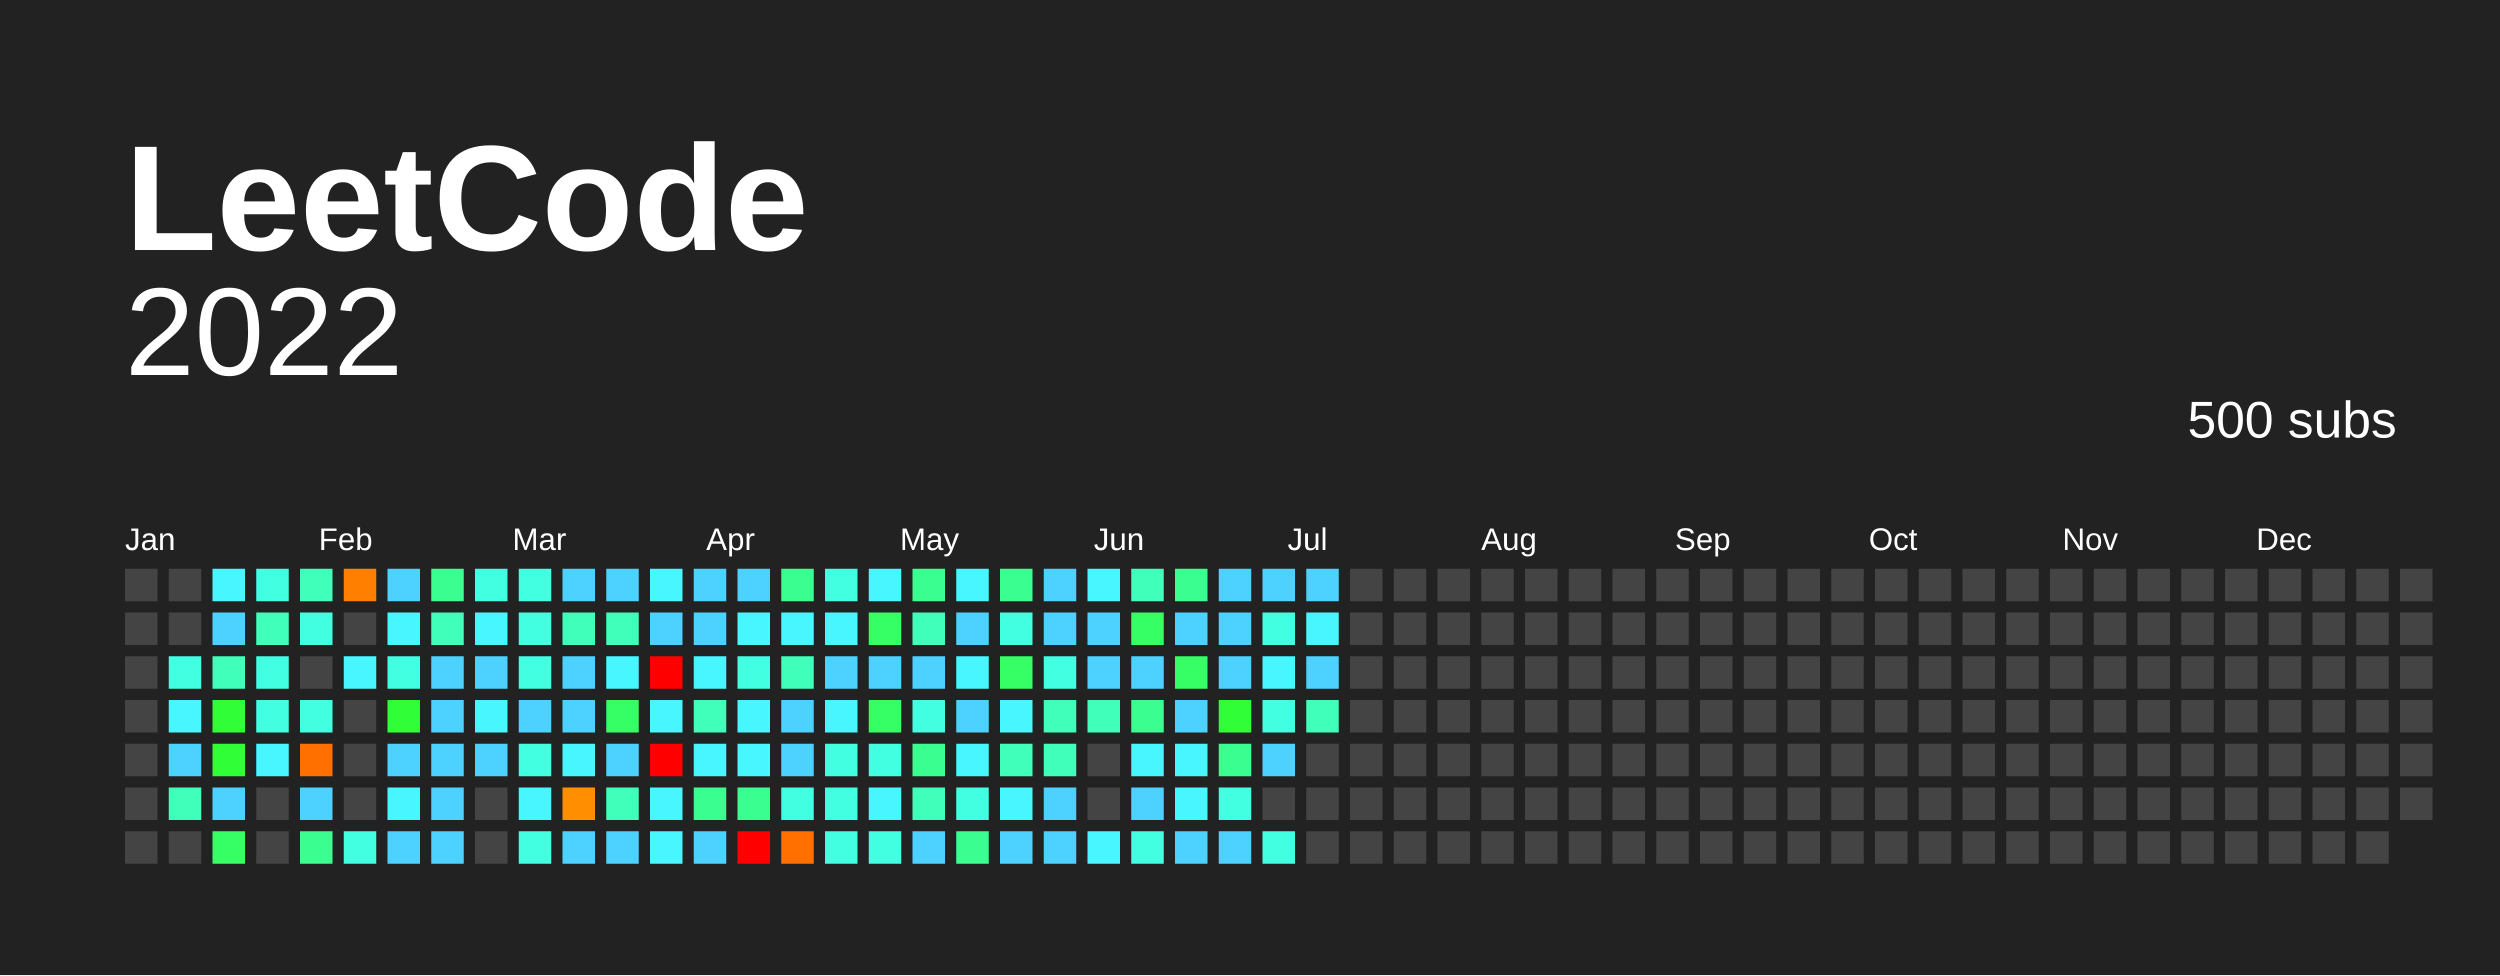
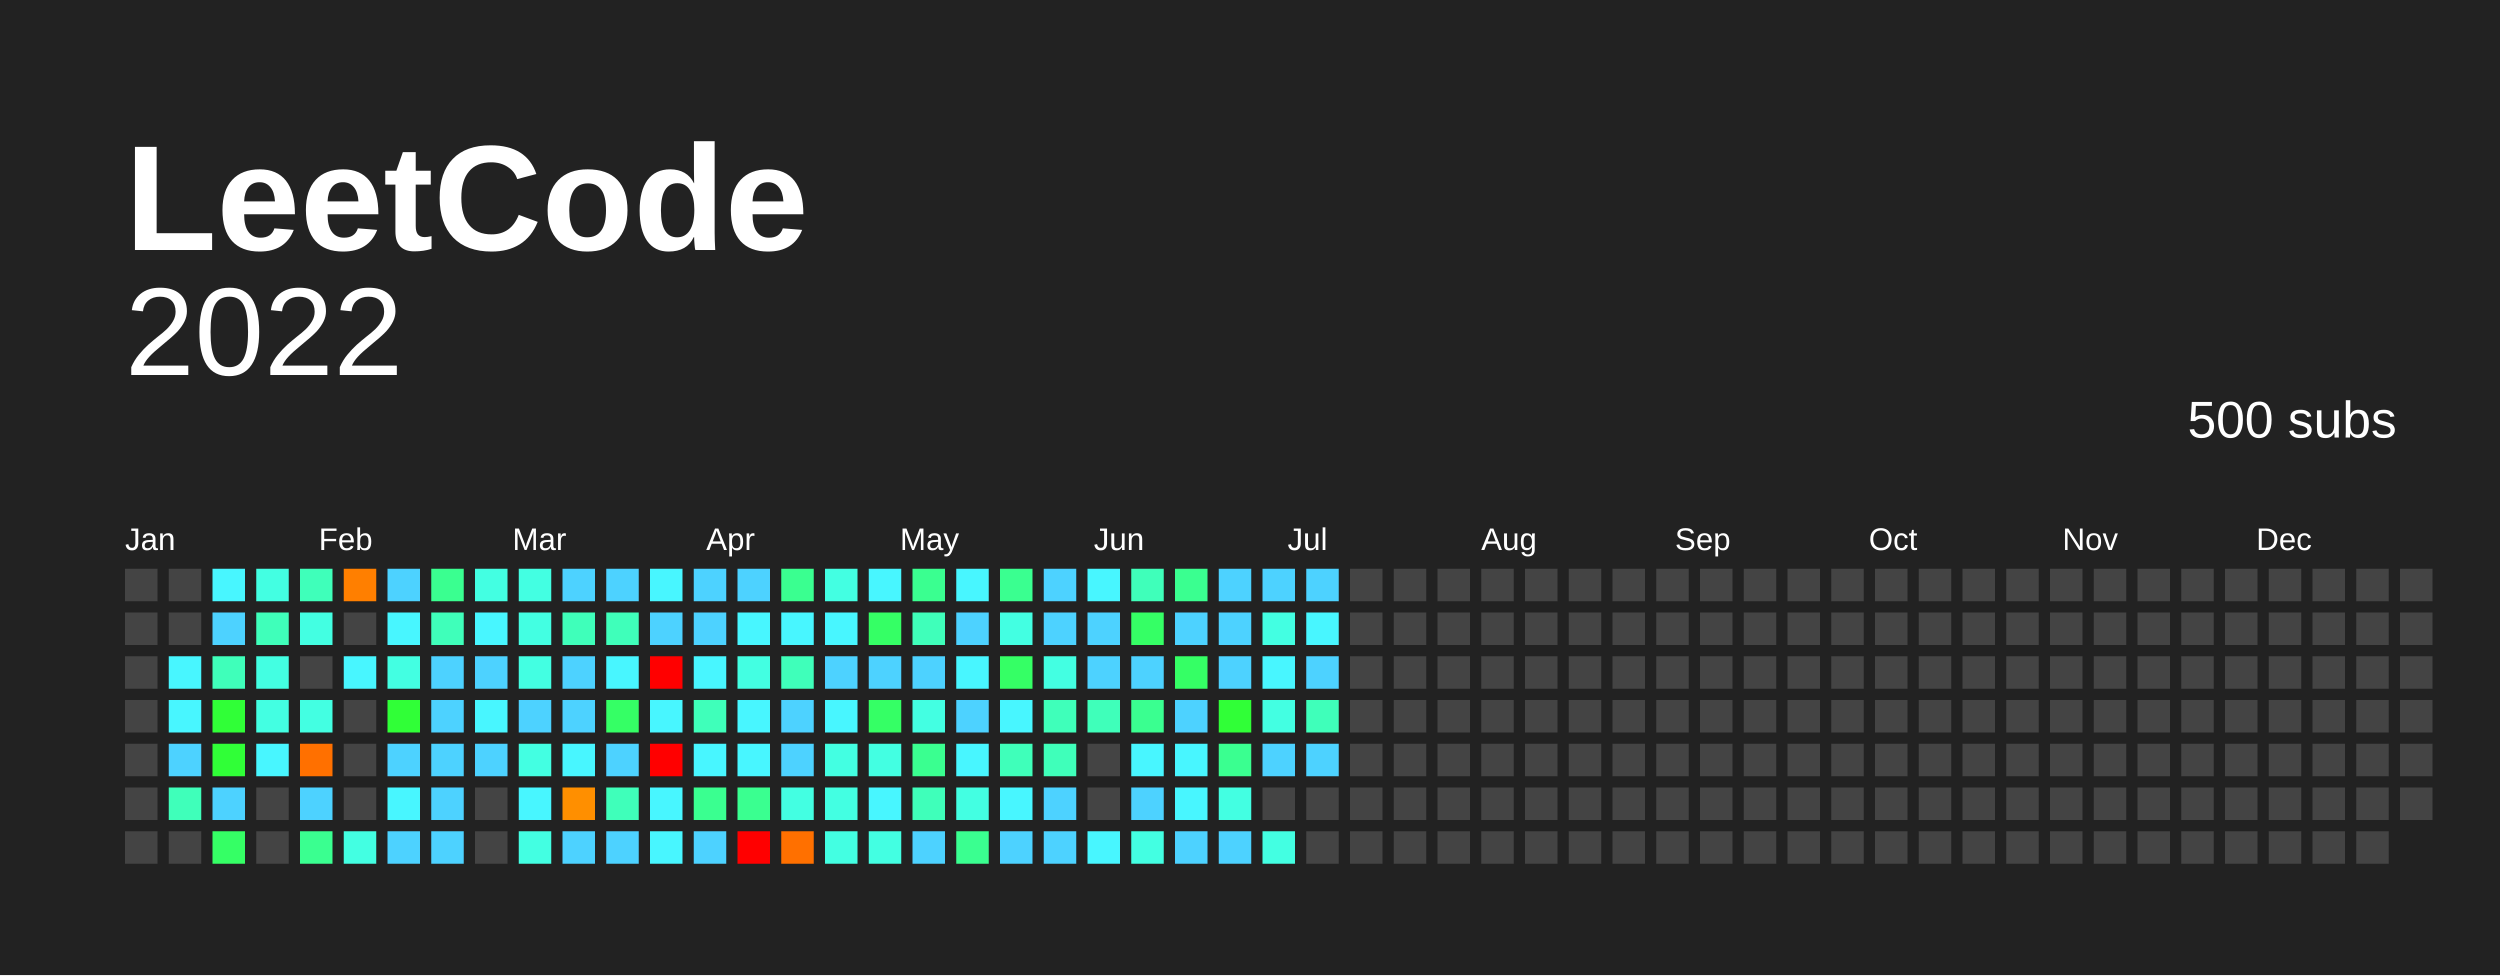
<svg xmlns="http://www.w3.org/2000/svg" baseProfile="full" height="78mm" version="1.1" viewBox="0,0,200,78" width="200mm">
  <defs />
  <rect fill="#222222" height="78" width="200" x="0" y="0" />
  <text fill="#FFFFFF" style="font-size:12px; font-family:Arial; font-weight:bold;" x="10" y="20"> LeetCode</text>
  <text alignment-baseline="hanging" fill="#FFFFFF" style="font-size:10.0px; font-family:Arial;" x="10" y="30">2022</text>
  <text alignment-baseline="hanging" fill="#FFFFFF" style="font-size:4.125px; font-family:Arial;" x="175" y="35">500 subs</text>
  <text fill="#FFFFFF" style="font-size:2.5px; font-family:Arial" x="10.0" y="44">Jan</text>
  <text fill="#FFFFFF" style="font-size:2.5px; font-family:Arial" x="25.5" y="44">Feb</text>
  <text fill="#FFFFFF" style="font-size:2.5px; font-family:Arial" x="41.0" y="44">Mar</text>
  <text fill="#FFFFFF" style="font-size:2.5px; font-family:Arial" x="56.5" y="44">Apr</text>
  <text fill="#FFFFFF" style="font-size:2.5px; font-family:Arial" x="72.0" y="44">May</text>
  <text fill="#FFFFFF" style="font-size:2.5px; font-family:Arial" x="87.5" y="44">Jun</text>
  <text fill="#FFFFFF" style="font-size:2.5px; font-family:Arial" x="103.0" y="44">Jul</text>
  <text fill="#FFFFFF" style="font-size:2.5px; font-family:Arial" x="118.5" y="44">Aug</text>
  <text fill="#FFFFFF" style="font-size:2.5px; font-family:Arial" x="134.0" y="44">Sep</text>
  <text fill="#FFFFFF" style="font-size:2.5px; font-family:Arial" x="149.5" y="44">Oct</text>
  <text fill="#FFFFFF" style="font-size:2.5px; font-family:Arial" x="165.0" y="44">Nov</text>
  <text fill="#FFFFFF" style="font-size:2.5px; font-family:Arial" x="180.5" y="44">Dec</text>
  <rect fill="#444444" height="2.6" width="2.6" x="10.0" y="45.5" />
  <rect fill="#444444" height="2.6" width="2.6" x="10.0" y="49.0" />
  <rect fill="#444444" height="2.6" width="2.6" x="10.0" y="52.5" />
  <rect fill="#444444" height="2.6" width="2.6" x="10.0" y="56.0" />
  <rect fill="#444444" height="2.6" width="2.6" x="10.0" y="59.5" />
  <rect fill="#444444" height="2.6" width="2.6" x="10.0" y="63.0" />
  <rect fill="#444444" height="2.6" width="2.6" x="10.0" y="66.5" />
  <rect fill="#444444" height="2.6" width="2.6" x="13.5" y="45.5" />
  <rect fill="#444444" height="2.6" width="2.6" x="13.5" y="49.0" />
-   <rect fill="#43ffe2" height="2.6" width="2.6" x="13.5" y="52.5" />
+   <rect fill="#48f6ff" height="2.6" width="2.6" x="13.5" y="52.5" />
  <rect fill="#48f6ff" height="2.6" width="2.6" x="13.5" y="56.0" />
  <rect fill="#4dd2ff" height="2.6" width="2.6" x="13.5" y="59.5" />
  <rect fill="#3fffba" height="2.6" width="2.6" x="13.5" y="63.0" />
  <rect fill="#444444" height="2.6" width="2.6" x="13.5" y="66.5" />
  <rect fill="#48f6ff" height="2.6" width="2.6" x="17.0" y="45.5" />
  <rect fill="#4dd2ff" height="2.6" width="2.6" x="17.0" y="49.0" />
  <rect fill="#3fffba" height="2.6" width="2.6" x="17.0" y="52.5" />
  <rect fill="#30ff37" height="2.6" width="2.6" x="17.0" y="56.0" />
  <rect fill="#30ff37" height="2.6" width="2.6" x="17.0" y="59.5" />
  <rect fill="#4dd2ff" height="2.6" width="2.6" x="17.0" y="63.0" />
  <rect fill="#35ff65" height="2.6" width="2.6" x="17.0" y="66.5" />
  <rect fill="#43ffe2" height="2.6" width="2.6" x="20.5" y="45.5" />
  <rect fill="#3fffba" height="2.6" width="2.6" x="20.5" y="49.0" />
  <rect fill="#43ffe2" height="2.6" width="2.6" x="20.5" y="52.5" />
  <rect fill="#43ffe2" height="2.6" width="2.6" x="20.5" y="56.0" />
  <rect fill="#48f6ff" height="2.6" width="2.6" x="20.5" y="59.5" />
  <rect fill="#444444" height="2.6" width="2.6" x="20.5" y="63.0" />
  <rect fill="#444444" height="2.6" width="2.6" x="20.5" y="66.5" />
  <rect fill="#3fffba" height="2.6" width="2.6" x="24.0" y="45.5" />
  <rect fill="#43ffe2" height="2.6" width="2.6" x="24.0" y="49.0" />
  <rect fill="#444444" height="2.6" width="2.6" x="24.0" y="52.5" />
  <rect fill="#43ffe2" height="2.6" width="2.6" x="24.0" y="56.0" />
  <rect fill="#ff7000" height="2.6" width="2.6" x="24.0" y="59.5" />
  <rect fill="#4dd2ff" height="2.6" width="2.6" x="24.0" y="63.0" />
  <rect fill="#3aff90" height="2.6" width="2.6" x="24.0" y="66.5" />
  <rect fill="#ff7f00" height="2.6" width="2.6" x="27.5" y="45.5" />
  <rect fill="#444444" height="2.6" width="2.6" x="27.5" y="49.0" />
  <rect fill="#48f6ff" height="2.6" width="2.6" x="27.5" y="52.5" />
  <rect fill="#444444" height="2.6" width="2.6" x="27.5" y="56.0" />
  <rect fill="#444444" height="2.6" width="2.6" x="27.5" y="59.5" />
  <rect fill="#444444" height="2.6" width="2.6" x="27.5" y="63.0" />
  <rect fill="#43ffe2" height="2.6" width="2.6" x="27.5" y="66.5" />
  <rect fill="#4dd2ff" height="2.6" width="2.6" x="31.0" y="45.5" />
  <rect fill="#48f6ff" height="2.6" width="2.6" x="31.0" y="49.0" />
  <rect fill="#43ffe2" height="2.6" width="2.6" x="31.0" y="52.5" />
  <rect fill="#30ff37" height="2.6" width="2.6" x="31.0" y="56.0" />
  <rect fill="#4dd2ff" height="2.6" width="2.6" x="31.0" y="59.5" />
  <rect fill="#48f6ff" height="2.6" width="2.6" x="31.0" y="63.0" />
  <rect fill="#4dd2ff" height="2.6" width="2.6" x="31.0" y="66.5" />
  <rect fill="#3aff90" height="2.6" width="2.6" x="34.5" y="45.5" />
  <rect fill="#3fffba" height="2.6" width="2.6" x="34.5" y="49.0" />
  <rect fill="#4dd2ff" height="2.6" width="2.6" x="34.5" y="52.5" />
  <rect fill="#4dd2ff" height="2.6" width="2.6" x="34.5" y="56.0" />
  <rect fill="#4dd2ff" height="2.6" width="2.6" x="34.5" y="59.5" />
  <rect fill="#4dd2ff" height="2.6" width="2.6" x="34.5" y="63.0" />
  <rect fill="#4dd2ff" height="2.6" width="2.6" x="34.5" y="66.5" />
  <rect fill="#43ffe2" height="2.6" width="2.6" x="38.0" y="45.5" />
  <rect fill="#48f6ff" height="2.6" width="2.6" x="38.0" y="49.0" />
  <rect fill="#4dd2ff" height="2.6" width="2.6" x="38.0" y="52.5" />
  <rect fill="#48f6ff" height="2.6" width="2.6" x="38.0" y="56.0" />
  <rect fill="#4dd2ff" height="2.6" width="2.6" x="38.0" y="59.5" />
  <rect fill="#444444" height="2.6" width="2.6" x="38.0" y="63.0" />
  <rect fill="#444444" height="2.6" width="2.6" x="38.0" y="66.5" />
  <rect fill="#43ffe2" height="2.6" width="2.6" x="41.5" y="45.5" />
  <rect fill="#43ffe2" height="2.6" width="2.6" x="41.5" y="49.0" />
  <rect fill="#43ffe2" height="2.6" width="2.6" x="41.5" y="52.5" />
  <rect fill="#4dd2ff" height="2.6" width="2.6" x="41.5" y="56.0" />
  <rect fill="#43ffe2" height="2.6" width="2.6" x="41.5" y="59.5" />
  <rect fill="#48f6ff" height="2.6" width="2.6" x="41.5" y="63.0" />
  <rect fill="#43ffe2" height="2.6" width="2.6" x="41.5" y="66.5" />
  <rect fill="#4dd2ff" height="2.6" width="2.6" x="45.0" y="45.5" />
  <rect fill="#3fffba" height="2.6" width="2.6" x="45.0" y="49.0" />
  <rect fill="#4dd2ff" height="2.6" width="2.6" x="45.0" y="52.5" />
  <rect fill="#4dd2ff" height="2.6" width="2.6" x="45.0" y="56.0" />
  <rect fill="#48f6ff" height="2.6" width="2.6" x="45.0" y="59.5" />
  <rect fill="#ff8f00" height="2.6" width="2.6" x="45.0" y="63.0" />
  <rect fill="#4dd2ff" height="2.6" width="2.6" x="45.0" y="66.5" />
  <rect fill="#4dd2ff" height="2.6" width="2.6" x="48.5" y="45.5" />
  <rect fill="#3fffba" height="2.6" width="2.6" x="48.5" y="49.0" />
  <rect fill="#48f6ff" height="2.6" width="2.6" x="48.5" y="52.5" />
  <rect fill="#35ff65" height="2.6" width="2.6" x="48.5" y="56.0" />
  <rect fill="#4dd2ff" height="2.6" width="2.6" x="48.5" y="59.5" />
  <rect fill="#3fffba" height="2.6" width="2.6" x="48.5" y="63.0" />
  <rect fill="#4dd2ff" height="2.6" width="2.6" x="48.5" y="66.5" />
  <rect fill="#48f6ff" height="2.6" width="2.6" x="52.0" y="45.5" />
  <rect fill="#4dd2ff" height="2.6" width="2.6" x="52.0" y="49.0" />
  <rect fill="red" height="2.6" width="2.6" x="52.0" y="52.5" />
  <rect fill="#48f6ff" height="2.6" width="2.6" x="52.0" y="56.0" />
  <rect fill="red" height="2.6" width="2.6" x="52.0" y="59.5" />
  <rect fill="#48f6ff" height="2.6" width="2.6" x="52.0" y="63.0" />
  <rect fill="#48f6ff" height="2.6" width="2.6" x="52.0" y="66.5" />
  <rect fill="#4dd2ff" height="2.6" width="2.6" x="55.5" y="45.5" />
  <rect fill="#4dd2ff" height="2.6" width="2.6" x="55.5" y="49.0" />
  <rect fill="#48f6ff" height="2.6" width="2.6" x="55.5" y="52.5" />
  <rect fill="#3fffba" height="2.6" width="2.6" x="55.5" y="56.0" />
  <rect fill="#48f6ff" height="2.6" width="2.6" x="55.5" y="59.5" />
  <rect fill="#3aff90" height="2.6" width="2.6" x="55.5" y="63.0" />
  <rect fill="#4dd2ff" height="2.6" width="2.6" x="55.5" y="66.5" />
  <rect fill="#4dd2ff" height="2.6" width="2.6" x="59.0" y="45.5" />
  <rect fill="#48f6ff" height="2.6" width="2.6" x="59.0" y="49.0" />
  <rect fill="#43ffe2" height="2.6" width="2.6" x="59.0" y="52.5" />
  <rect fill="#48f6ff" height="2.6" width="2.6" x="59.0" y="56.0" />
  <rect fill="#48f6ff" height="2.6" width="2.6" x="59.0" y="59.5" />
  <rect fill="#3aff90" height="2.6" width="2.6" x="59.0" y="63.0" />
  <rect fill="red" height="2.6" width="2.6" x="59.0" y="66.5" />
  <rect fill="#3aff90" height="2.6" width="2.6" x="62.5" y="45.5" />
  <rect fill="#48f6ff" height="2.6" width="2.6" x="62.5" y="49.0" />
  <rect fill="#3fffba" height="2.6" width="2.6" x="62.5" y="52.5" />
  <rect fill="#4dd2ff" height="2.6" width="2.6" x="62.5" y="56.0" />
  <rect fill="#4dd2ff" height="2.6" width="2.6" x="62.5" y="59.5" />
  <rect fill="#43ffe2" height="2.6" width="2.6" x="62.5" y="63.0" />
  <rect fill="#ff7000" height="2.6" width="2.6" x="62.5" y="66.5" />
  <rect fill="#43ffe2" height="2.6" width="2.6" x="66.0" y="45.5" />
  <rect fill="#48f6ff" height="2.6" width="2.6" x="66.0" y="49.0" />
  <rect fill="#4dd2ff" height="2.6" width="2.6" x="66.0" y="52.5" />
  <rect fill="#48f6ff" height="2.6" width="2.6" x="66.0" y="56.0" />
  <rect fill="#43ffe2" height="2.6" width="2.6" x="66.0" y="59.5" />
  <rect fill="#43ffe2" height="2.6" width="2.6" x="66.0" y="63.0" />
  <rect fill="#43ffe2" height="2.6" width="2.6" x="66.0" y="66.5" />
  <rect fill="#48f6ff" height="2.6" width="2.6" x="69.5" y="45.5" />
  <rect fill="#35ff65" height="2.6" width="2.6" x="69.5" y="49.0" />
  <rect fill="#4dd2ff" height="2.6" width="2.6" x="69.5" y="52.5" />
  <rect fill="#35ff65" height="2.6" width="2.6" x="69.5" y="56.0" />
  <rect fill="#43ffe2" height="2.6" width="2.6" x="69.5" y="59.5" />
  <rect fill="#48f6ff" height="2.6" width="2.6" x="69.5" y="63.0" />
  <rect fill="#43ffe2" height="2.6" width="2.6" x="69.5" y="66.5" />
  <rect fill="#3aff90" height="2.6" width="2.6" x="73.0" y="45.5" />
  <rect fill="#3fffba" height="2.6" width="2.6" x="73.0" y="49.0" />
  <rect fill="#4dd2ff" height="2.6" width="2.6" x="73.0" y="52.5" />
  <rect fill="#43ffe2" height="2.6" width="2.6" x="73.0" y="56.0" />
  <rect fill="#3aff90" height="2.6" width="2.6" x="73.0" y="59.5" />
  <rect fill="#3fffba" height="2.6" width="2.6" x="73.0" y="63.0" />
  <rect fill="#4dd2ff" height="2.6" width="2.6" x="73.0" y="66.5" />
  <rect fill="#48f6ff" height="2.6" width="2.6" x="76.5" y="45.5" />
  <rect fill="#4dd2ff" height="2.6" width="2.6" x="76.5" y="49.0" />
  <rect fill="#48f6ff" height="2.6" width="2.6" x="76.5" y="52.5" />
  <rect fill="#4dd2ff" height="2.6" width="2.6" x="76.5" y="56.0" />
  <rect fill="#48f6ff" height="2.6" width="2.6" x="76.5" y="59.5" />
  <rect fill="#43ffe2" height="2.6" width="2.6" x="76.5" y="63.0" />
  <rect fill="#3aff90" height="2.6" width="2.6" x="76.5" y="66.5" />
  <rect fill="#3aff90" height="2.6" width="2.6" x="80.0" y="45.5" />
  <rect fill="#43ffe2" height="2.6" width="2.6" x="80.0" y="49.0" />
  <rect fill="#35ff65" height="2.6" width="2.6" x="80.0" y="52.5" />
  <rect fill="#48f6ff" height="2.6" width="2.6" x="80.0" y="56.0" />
  <rect fill="#3fffba" height="2.6" width="2.6" x="80.0" y="59.5" />
  <rect fill="#48f6ff" height="2.6" width="2.6" x="80.0" y="63.0" />
  <rect fill="#4dd2ff" height="2.6" width="2.6" x="80.0" y="66.5" />
  <rect fill="#4dd2ff" height="2.6" width="2.6" x="83.5" y="45.5" />
  <rect fill="#4dd2ff" height="2.6" width="2.6" x="83.5" y="49.0" />
  <rect fill="#43ffe2" height="2.6" width="2.6" x="83.5" y="52.5" />
  <rect fill="#3fffba" height="2.6" width="2.6" x="83.5" y="56.0" />
  <rect fill="#3fffba" height="2.6" width="2.6" x="83.5" y="59.5" />
  <rect fill="#4dd2ff" height="2.6" width="2.6" x="83.5" y="63.0" />
  <rect fill="#4dd2ff" height="2.6" width="2.6" x="83.5" y="66.5" />
  <rect fill="#48f6ff" height="2.6" width="2.6" x="87.0" y="45.5" />
  <rect fill="#4dd2ff" height="2.6" width="2.6" x="87.0" y="49.0" />
  <rect fill="#4dd2ff" height="2.6" width="2.6" x="87.0" y="52.5" />
  <rect fill="#3fffba" height="2.6" width="2.6" x="87.0" y="56.0" />
  <rect fill="#444444" height="2.6" width="2.6" x="87.0" y="59.5" />
  <rect fill="#444444" height="2.6" width="2.6" x="87.0" y="63.0" />
  <rect fill="#48f6ff" height="2.6" width="2.6" x="87.0" y="66.5" />
  <rect fill="#3fffba" height="2.6" width="2.6" x="90.5" y="45.5" />
  <rect fill="#35ff65" height="2.6" width="2.6" x="90.5" y="49.0" />
  <rect fill="#4dd2ff" height="2.6" width="2.6" x="90.5" y="52.5" />
  <rect fill="#3aff90" height="2.6" width="2.6" x="90.5" y="56.0" />
  <rect fill="#48f6ff" height="2.6" width="2.6" x="90.5" y="59.5" />
  <rect fill="#4dd2ff" height="2.6" width="2.6" x="90.5" y="63.0" />
  <rect fill="#43ffe2" height="2.6" width="2.6" x="90.5" y="66.5" />
  <rect fill="#3aff90" height="2.6" width="2.6" x="94.0" y="45.5" />
  <rect fill="#4dd2ff" height="2.6" width="2.6" x="94.0" y="49.0" />
  <rect fill="#35ff65" height="2.6" width="2.6" x="94.0" y="52.5" />
  <rect fill="#4dd2ff" height="2.6" width="2.6" x="94.0" y="56.0" />
  <rect fill="#48f6ff" height="2.6" width="2.6" x="94.0" y="59.5" />
  <rect fill="#48f6ff" height="2.6" width="2.6" x="94.0" y="63.0" />
  <rect fill="#4dd2ff" height="2.6" width="2.6" x="94.0" y="66.5" />
  <rect fill="#4dd2ff" height="2.6" width="2.6" x="97.5" y="45.5" />
  <rect fill="#4dd2ff" height="2.6" width="2.6" x="97.5" y="49.0" />
  <rect fill="#4dd2ff" height="2.6" width="2.6" x="97.5" y="52.5" />
  <rect fill="#30ff37" height="2.6" width="2.6" x="97.5" y="56.0" />
  <rect fill="#3aff90" height="2.6" width="2.6" x="97.5" y="59.5" />
  <rect fill="#43ffe2" height="2.6" width="2.6" x="97.5" y="63.0" />
  <rect fill="#4dd2ff" height="2.6" width="2.6" x="97.5" y="66.5" />
  <rect fill="#4dd2ff" height="2.6" width="2.6" x="101.0" y="45.5" />
  <rect fill="#43ffe2" height="2.6" width="2.6" x="101.0" y="49.0" />
  <rect fill="#48f6ff" height="2.6" width="2.6" x="101.0" y="52.5" />
  <rect fill="#43ffe2" height="2.6" width="2.6" x="101.0" y="56.0" />
  <rect fill="#4dd2ff" height="2.6" width="2.6" x="101.0" y="59.5" />
  <rect fill="#444444" height="2.6" width="2.6" x="101.0" y="63.0" />
  <rect fill="#43ffe2" height="2.6" width="2.6" x="101.0" y="66.5" />
  <rect fill="#4dd2ff" height="2.6" width="2.6" x="104.5" y="45.5" />
  <rect fill="#48f6ff" height="2.6" width="2.6" x="104.5" y="49.0" />
  <rect fill="#4dd2ff" height="2.6" width="2.6" x="104.5" y="52.5" />
  <rect fill="#3fffba" height="2.6" width="2.6" x="104.5" y="56.0" />
-   <rect fill="#444444" height="2.6" width="2.6" x="104.5" y="59.5" />
+   <rect fill="#4dd2ff" height="2.6" width="2.6" x="104.5" y="59.5" />
  <rect fill="#444444" height="2.6" width="2.6" x="104.5" y="63.0" />
  <rect fill="#444444" height="2.6" width="2.6" x="104.5" y="66.5" />
  <rect fill="#444444" height="2.6" width="2.6" x="108.0" y="45.5" />
  <rect fill="#444444" height="2.6" width="2.6" x="108.0" y="49.0" />
  <rect fill="#444444" height="2.6" width="2.6" x="108.0" y="52.5" />
  <rect fill="#444444" height="2.6" width="2.6" x="108.0" y="56.0" />
  <rect fill="#444444" height="2.6" width="2.6" x="108.0" y="59.5" />
  <rect fill="#444444" height="2.6" width="2.6" x="108.0" y="63.0" />
  <rect fill="#444444" height="2.6" width="2.6" x="108.0" y="66.5" />
  <rect fill="#444444" height="2.6" width="2.6" x="111.5" y="45.5" />
  <rect fill="#444444" height="2.6" width="2.6" x="111.5" y="49.0" />
  <rect fill="#444444" height="2.6" width="2.6" x="111.5" y="52.5" />
  <rect fill="#444444" height="2.6" width="2.6" x="111.5" y="56.0" />
  <rect fill="#444444" height="2.6" width="2.6" x="111.5" y="59.5" />
  <rect fill="#444444" height="2.6" width="2.6" x="111.5" y="63.0" />
  <rect fill="#444444" height="2.6" width="2.6" x="111.5" y="66.5" />
  <rect fill="#444444" height="2.6" width="2.6" x="115.0" y="45.5" />
  <rect fill="#444444" height="2.6" width="2.6" x="115.0" y="49.0" />
  <rect fill="#444444" height="2.6" width="2.6" x="115.0" y="52.5" />
  <rect fill="#444444" height="2.6" width="2.6" x="115.0" y="56.0" />
  <rect fill="#444444" height="2.6" width="2.6" x="115.0" y="59.5" />
  <rect fill="#444444" height="2.6" width="2.6" x="115.0" y="63.0" />
  <rect fill="#444444" height="2.6" width="2.6" x="115.0" y="66.5" />
  <rect fill="#444444" height="2.6" width="2.6" x="118.5" y="45.5" />
  <rect fill="#444444" height="2.6" width="2.6" x="118.5" y="49.0" />
  <rect fill="#444444" height="2.6" width="2.6" x="118.5" y="52.5" />
  <rect fill="#444444" height="2.6" width="2.6" x="118.5" y="56.0" />
  <rect fill="#444444" height="2.6" width="2.6" x="118.5" y="59.5" />
  <rect fill="#444444" height="2.6" width="2.6" x="118.5" y="63.0" />
  <rect fill="#444444" height="2.6" width="2.6" x="118.5" y="66.5" />
  <rect fill="#444444" height="2.6" width="2.6" x="122.0" y="45.5" />
  <rect fill="#444444" height="2.6" width="2.6" x="122.0" y="49.0" />
  <rect fill="#444444" height="2.6" width="2.6" x="122.0" y="52.5" />
  <rect fill="#444444" height="2.6" width="2.6" x="122.0" y="56.0" />
  <rect fill="#444444" height="2.6" width="2.6" x="122.0" y="59.5" />
  <rect fill="#444444" height="2.6" width="2.6" x="122.0" y="63.0" />
  <rect fill="#444444" height="2.6" width="2.6" x="122.0" y="66.5" />
  <rect fill="#444444" height="2.6" width="2.6" x="125.5" y="45.5" />
  <rect fill="#444444" height="2.6" width="2.6" x="125.5" y="49.0" />
  <rect fill="#444444" height="2.6" width="2.6" x="125.5" y="52.5" />
  <rect fill="#444444" height="2.6" width="2.6" x="125.5" y="56.0" />
  <rect fill="#444444" height="2.6" width="2.6" x="125.5" y="59.5" />
  <rect fill="#444444" height="2.6" width="2.6" x="125.5" y="63.0" />
  <rect fill="#444444" height="2.6" width="2.6" x="125.5" y="66.5" />
  <rect fill="#444444" height="2.6" width="2.6" x="129.0" y="45.5" />
  <rect fill="#444444" height="2.6" width="2.6" x="129.0" y="49.0" />
  <rect fill="#444444" height="2.6" width="2.6" x="129.0" y="52.5" />
  <rect fill="#444444" height="2.6" width="2.6" x="129.0" y="56.0" />
  <rect fill="#444444" height="2.6" width="2.6" x="129.0" y="59.5" />
  <rect fill="#444444" height="2.6" width="2.6" x="129.0" y="63.0" />
  <rect fill="#444444" height="2.6" width="2.6" x="129.0" y="66.5" />
  <rect fill="#444444" height="2.6" width="2.6" x="132.5" y="45.5" />
  <rect fill="#444444" height="2.6" width="2.6" x="132.5" y="49.0" />
  <rect fill="#444444" height="2.6" width="2.6" x="132.5" y="52.5" />
  <rect fill="#444444" height="2.6" width="2.6" x="132.5" y="56.0" />
  <rect fill="#444444" height="2.6" width="2.6" x="132.5" y="59.5" />
  <rect fill="#444444" height="2.6" width="2.6" x="132.5" y="63.0" />
  <rect fill="#444444" height="2.6" width="2.6" x="132.5" y="66.5" />
  <rect fill="#444444" height="2.6" width="2.6" x="136.0" y="45.5" />
  <rect fill="#444444" height="2.6" width="2.6" x="136.0" y="49.0" />
  <rect fill="#444444" height="2.6" width="2.6" x="136.0" y="52.5" />
  <rect fill="#444444" height="2.6" width="2.6" x="136.0" y="56.0" />
  <rect fill="#444444" height="2.6" width="2.6" x="136.0" y="59.5" />
  <rect fill="#444444" height="2.6" width="2.6" x="136.0" y="63.0" />
  <rect fill="#444444" height="2.6" width="2.6" x="136.0" y="66.5" />
  <rect fill="#444444" height="2.6" width="2.6" x="139.5" y="45.5" />
  <rect fill="#444444" height="2.6" width="2.6" x="139.5" y="49.0" />
  <rect fill="#444444" height="2.6" width="2.6" x="139.5" y="52.5" />
  <rect fill="#444444" height="2.6" width="2.6" x="139.5" y="56.0" />
  <rect fill="#444444" height="2.6" width="2.6" x="139.5" y="59.5" />
  <rect fill="#444444" height="2.6" width="2.6" x="139.5" y="63.0" />
  <rect fill="#444444" height="2.6" width="2.6" x="139.5" y="66.5" />
  <rect fill="#444444" height="2.6" width="2.6" x="143.0" y="45.5" />
  <rect fill="#444444" height="2.6" width="2.6" x="143.0" y="49.0" />
  <rect fill="#444444" height="2.6" width="2.6" x="143.0" y="52.5" />
  <rect fill="#444444" height="2.6" width="2.6" x="143.0" y="56.0" />
  <rect fill="#444444" height="2.6" width="2.6" x="143.0" y="59.5" />
  <rect fill="#444444" height="2.6" width="2.6" x="143.0" y="63.0" />
  <rect fill="#444444" height="2.6" width="2.6" x="143.0" y="66.5" />
  <rect fill="#444444" height="2.6" width="2.6" x="146.5" y="45.5" />
  <rect fill="#444444" height="2.6" width="2.6" x="146.5" y="49.0" />
  <rect fill="#444444" height="2.6" width="2.6" x="146.5" y="52.5" />
  <rect fill="#444444" height="2.6" width="2.6" x="146.5" y="56.0" />
  <rect fill="#444444" height="2.6" width="2.6" x="146.5" y="59.5" />
  <rect fill="#444444" height="2.6" width="2.6" x="146.5" y="63.0" />
  <rect fill="#444444" height="2.6" width="2.6" x="146.5" y="66.5" />
  <rect fill="#444444" height="2.6" width="2.6" x="150.0" y="45.5" />
  <rect fill="#444444" height="2.6" width="2.6" x="150.0" y="49.0" />
  <rect fill="#444444" height="2.6" width="2.6" x="150.0" y="52.5" />
  <rect fill="#444444" height="2.6" width="2.6" x="150.0" y="56.0" />
  <rect fill="#444444" height="2.6" width="2.6" x="150.0" y="59.5" />
  <rect fill="#444444" height="2.6" width="2.6" x="150.0" y="63.0" />
  <rect fill="#444444" height="2.6" width="2.6" x="150.0" y="66.5" />
  <rect fill="#444444" height="2.6" width="2.6" x="153.5" y="45.5" />
  <rect fill="#444444" height="2.6" width="2.6" x="153.5" y="49.0" />
  <rect fill="#444444" height="2.6" width="2.6" x="153.5" y="52.5" />
  <rect fill="#444444" height="2.6" width="2.6" x="153.5" y="56.0" />
  <rect fill="#444444" height="2.6" width="2.6" x="153.5" y="59.5" />
  <rect fill="#444444" height="2.6" width="2.6" x="153.5" y="63.0" />
  <rect fill="#444444" height="2.6" width="2.6" x="153.5" y="66.5" />
  <rect fill="#444444" height="2.6" width="2.6" x="157.0" y="45.5" />
  <rect fill="#444444" height="2.6" width="2.6" x="157.0" y="49.0" />
  <rect fill="#444444" height="2.6" width="2.6" x="157.0" y="52.5" />
  <rect fill="#444444" height="2.6" width="2.6" x="157.0" y="56.0" />
  <rect fill="#444444" height="2.6" width="2.6" x="157.0" y="59.5" />
  <rect fill="#444444" height="2.6" width="2.6" x="157.0" y="63.0" />
  <rect fill="#444444" height="2.6" width="2.6" x="157.0" y="66.5" />
  <rect fill="#444444" height="2.6" width="2.6" x="160.5" y="45.5" />
  <rect fill="#444444" height="2.6" width="2.6" x="160.5" y="49.0" />
  <rect fill="#444444" height="2.6" width="2.6" x="160.5" y="52.5" />
  <rect fill="#444444" height="2.6" width="2.6" x="160.5" y="56.0" />
  <rect fill="#444444" height="2.6" width="2.6" x="160.5" y="59.5" />
  <rect fill="#444444" height="2.6" width="2.6" x="160.5" y="63.0" />
  <rect fill="#444444" height="2.6" width="2.6" x="160.5" y="66.5" />
  <rect fill="#444444" height="2.6" width="2.6" x="164.0" y="45.5" />
  <rect fill="#444444" height="2.6" width="2.6" x="164.0" y="49.0" />
  <rect fill="#444444" height="2.6" width="2.6" x="164.0" y="52.5" />
  <rect fill="#444444" height="2.6" width="2.6" x="164.0" y="56.0" />
  <rect fill="#444444" height="2.6" width="2.6" x="164.0" y="59.5" />
  <rect fill="#444444" height="2.6" width="2.6" x="164.0" y="63.0" />
  <rect fill="#444444" height="2.6" width="2.6" x="164.0" y="66.5" />
  <rect fill="#444444" height="2.6" width="2.6" x="167.5" y="45.5" />
  <rect fill="#444444" height="2.6" width="2.6" x="167.5" y="49.0" />
  <rect fill="#444444" height="2.6" width="2.6" x="167.5" y="52.5" />
  <rect fill="#444444" height="2.6" width="2.6" x="167.5" y="56.0" />
  <rect fill="#444444" height="2.6" width="2.6" x="167.5" y="59.5" />
  <rect fill="#444444" height="2.6" width="2.6" x="167.5" y="63.0" />
  <rect fill="#444444" height="2.6" width="2.6" x="167.5" y="66.5" />
  <rect fill="#444444" height="2.6" width="2.6" x="171.0" y="45.5" />
  <rect fill="#444444" height="2.6" width="2.6" x="171.0" y="49.0" />
  <rect fill="#444444" height="2.6" width="2.6" x="171.0" y="52.5" />
  <rect fill="#444444" height="2.6" width="2.6" x="171.0" y="56.0" />
  <rect fill="#444444" height="2.6" width="2.6" x="171.0" y="59.5" />
  <rect fill="#444444" height="2.6" width="2.6" x="171.0" y="63.0" />
  <rect fill="#444444" height="2.6" width="2.6" x="171.0" y="66.5" />
  <rect fill="#444444" height="2.6" width="2.6" x="174.5" y="45.5" />
  <rect fill="#444444" height="2.6" width="2.6" x="174.5" y="49.0" />
  <rect fill="#444444" height="2.6" width="2.6" x="174.5" y="52.5" />
  <rect fill="#444444" height="2.6" width="2.6" x="174.5" y="56.0" />
  <rect fill="#444444" height="2.6" width="2.6" x="174.5" y="59.5" />
  <rect fill="#444444" height="2.6" width="2.6" x="174.5" y="63.0" />
  <rect fill="#444444" height="2.6" width="2.6" x="174.5" y="66.5" />
  <rect fill="#444444" height="2.6" width="2.6" x="178.0" y="45.5" />
  <rect fill="#444444" height="2.6" width="2.6" x="178.0" y="49.0" />
  <rect fill="#444444" height="2.6" width="2.6" x="178.0" y="52.5" />
  <rect fill="#444444" height="2.6" width="2.6" x="178.0" y="56.0" />
  <rect fill="#444444" height="2.6" width="2.6" x="178.0" y="59.5" />
  <rect fill="#444444" height="2.6" width="2.6" x="178.0" y="63.0" />
  <rect fill="#444444" height="2.6" width="2.6" x="178.0" y="66.5" />
  <rect fill="#444444" height="2.6" width="2.6" x="181.5" y="45.5" />
  <rect fill="#444444" height="2.6" width="2.6" x="181.5" y="49.0" />
  <rect fill="#444444" height="2.6" width="2.6" x="181.5" y="52.5" />
  <rect fill="#444444" height="2.6" width="2.6" x="181.5" y="56.0" />
  <rect fill="#444444" height="2.6" width="2.6" x="181.5" y="59.5" />
  <rect fill="#444444" height="2.6" width="2.6" x="181.5" y="63.0" />
  <rect fill="#444444" height="2.6" width="2.6" x="181.5" y="66.5" />
  <rect fill="#444444" height="2.6" width="2.6" x="185.0" y="45.5" />
  <rect fill="#444444" height="2.6" width="2.6" x="185.0" y="49.0" />
  <rect fill="#444444" height="2.6" width="2.6" x="185.0" y="52.5" />
  <rect fill="#444444" height="2.6" width="2.6" x="185.0" y="56.0" />
  <rect fill="#444444" height="2.6" width="2.6" x="185.0" y="59.5" />
  <rect fill="#444444" height="2.6" width="2.6" x="185.0" y="63.0" />
  <rect fill="#444444" height="2.6" width="2.6" x="185.0" y="66.5" />
  <rect fill="#444444" height="2.6" width="2.6" x="188.5" y="45.5" />
  <rect fill="#444444" height="2.6" width="2.6" x="188.5" y="49.0" />
  <rect fill="#444444" height="2.6" width="2.6" x="188.5" y="52.5" />
  <rect fill="#444444" height="2.6" width="2.6" x="188.5" y="56.0" />
  <rect fill="#444444" height="2.6" width="2.6" x="188.5" y="59.5" />
  <rect fill="#444444" height="2.6" width="2.6" x="188.5" y="63.0" />
  <rect fill="#444444" height="2.6" width="2.6" x="188.5" y="66.5" />
  <rect fill="#444444" height="2.6" width="2.6" x="192.0" y="45.5" />
  <rect fill="#444444" height="2.6" width="2.6" x="192.0" y="49.0" />
  <rect fill="#444444" height="2.6" width="2.6" x="192.0" y="52.5" />
  <rect fill="#444444" height="2.6" width="2.6" x="192.0" y="56.0" />
  <rect fill="#444444" height="2.6" width="2.6" x="192.0" y="59.5" />
  <rect fill="#444444" height="2.6" width="2.6" x="192.0" y="63.0" />
</svg>
